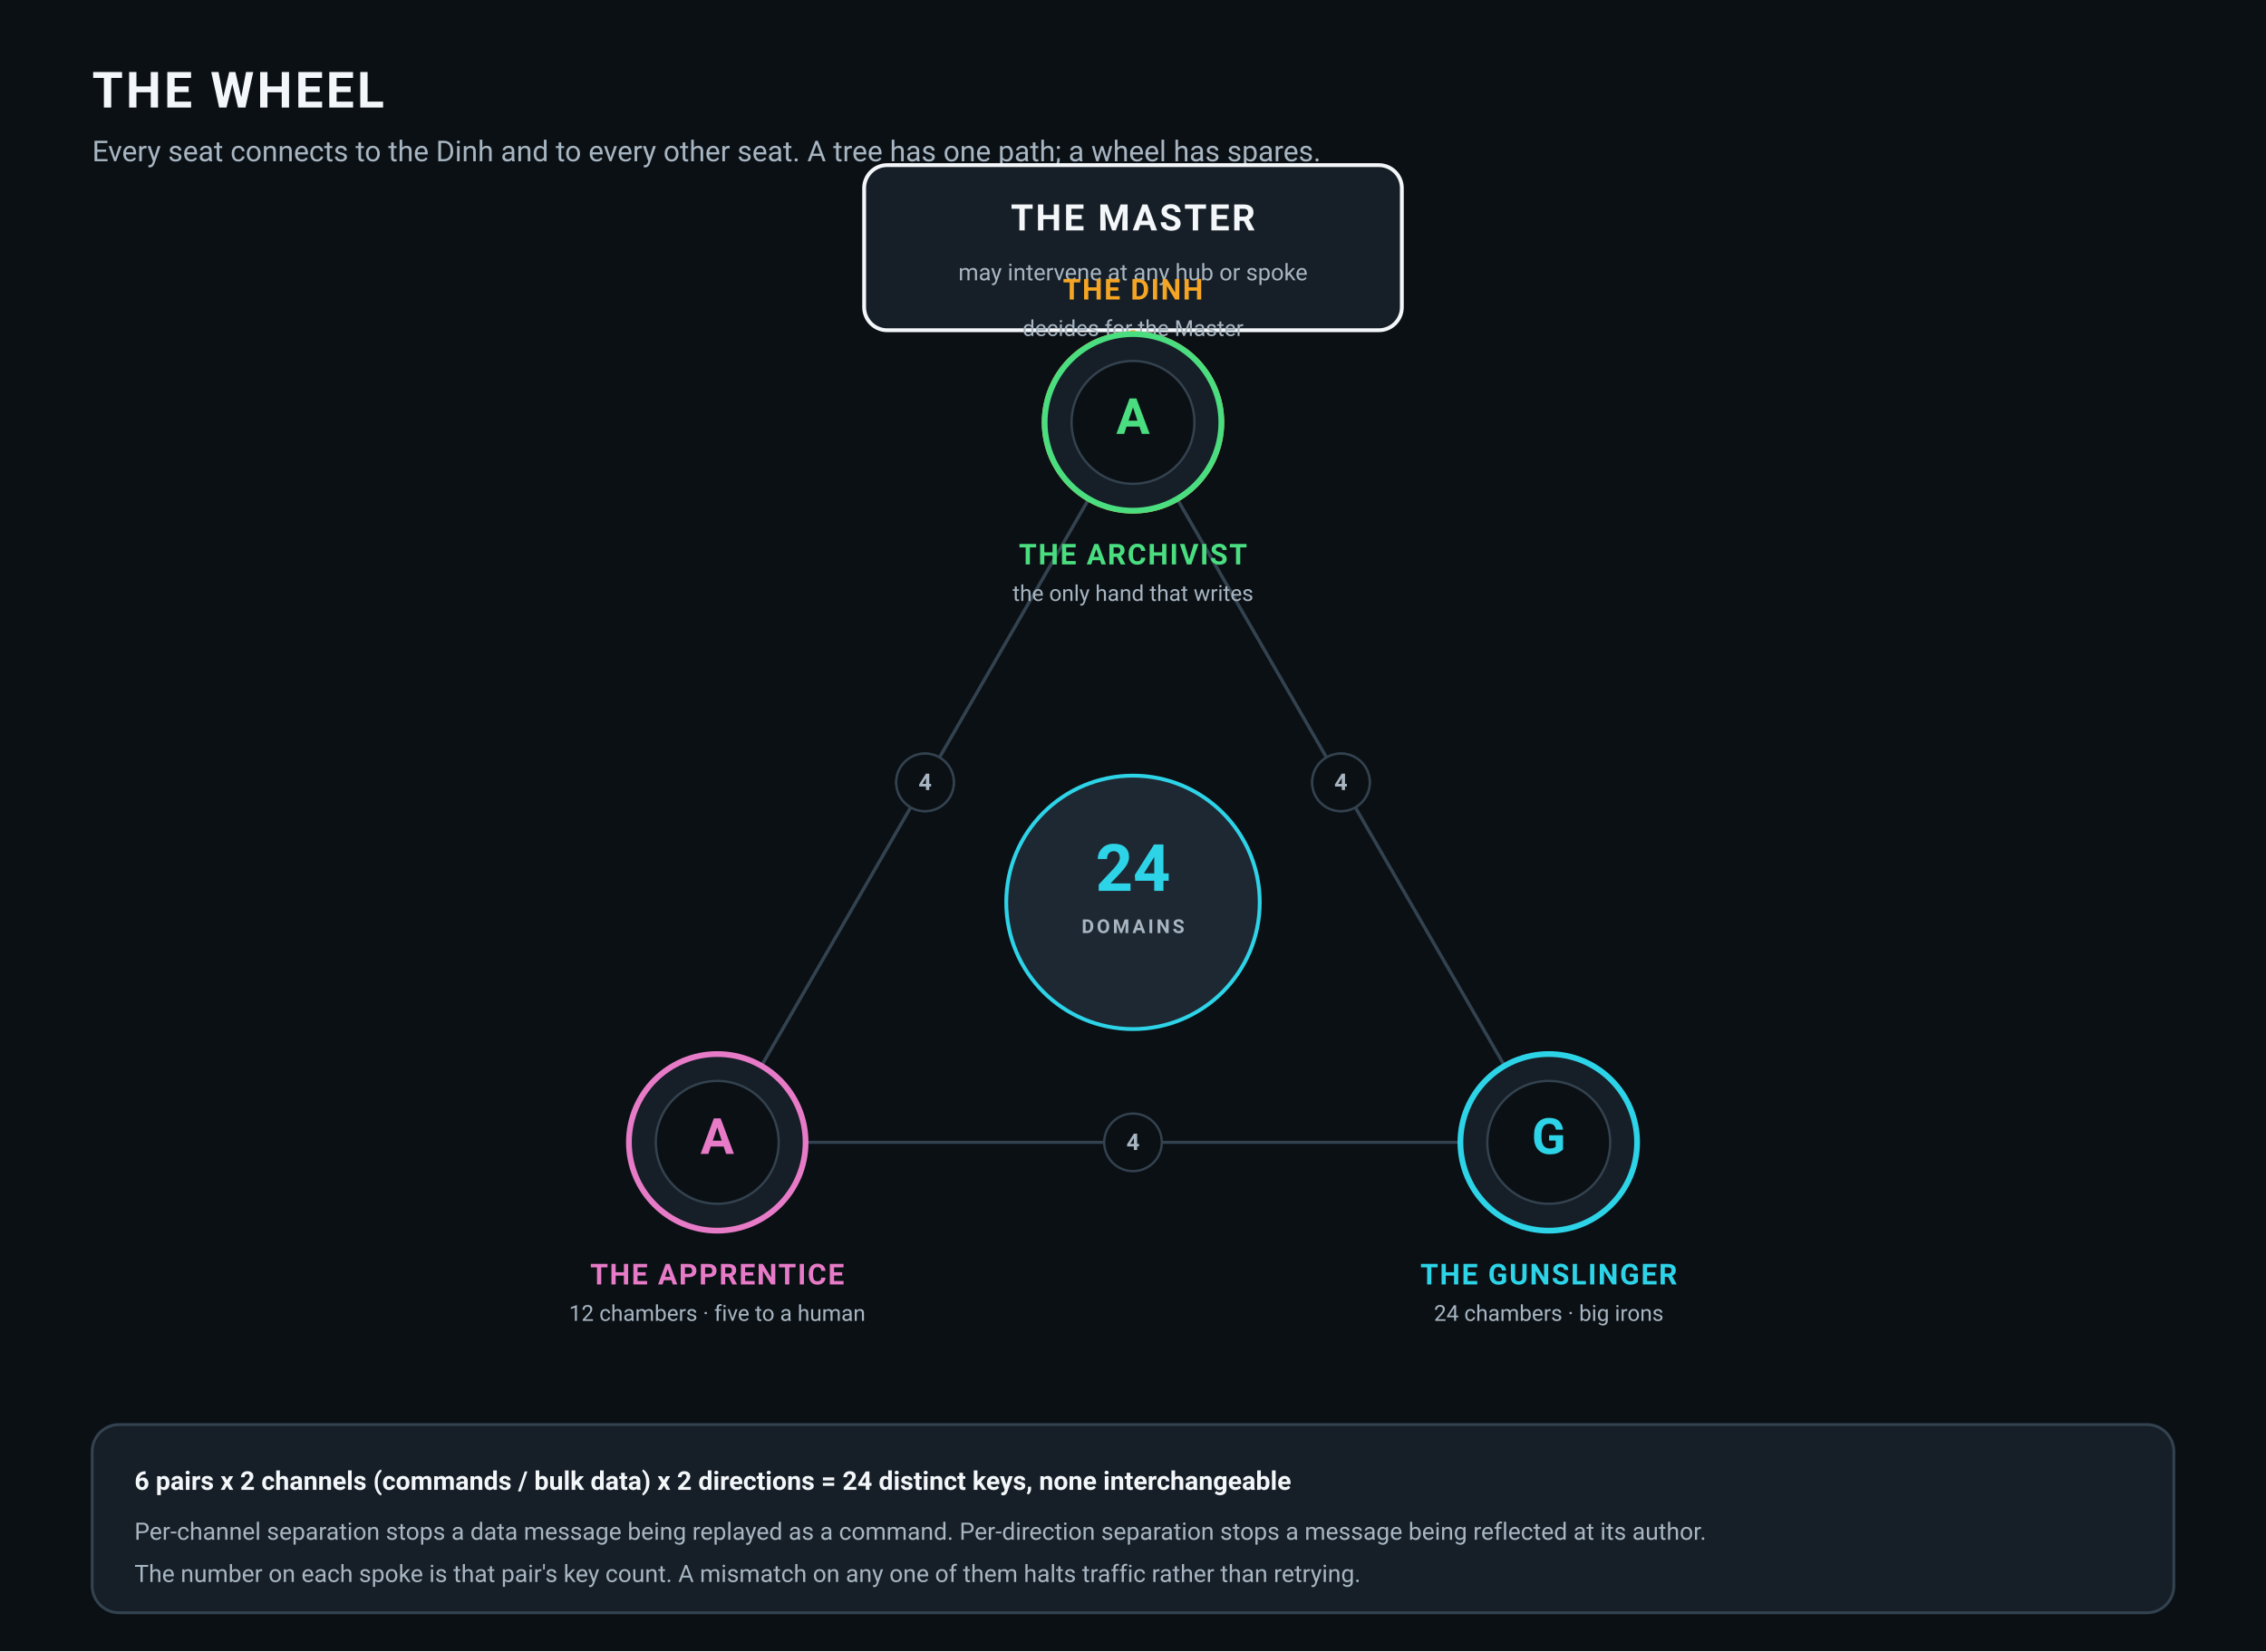
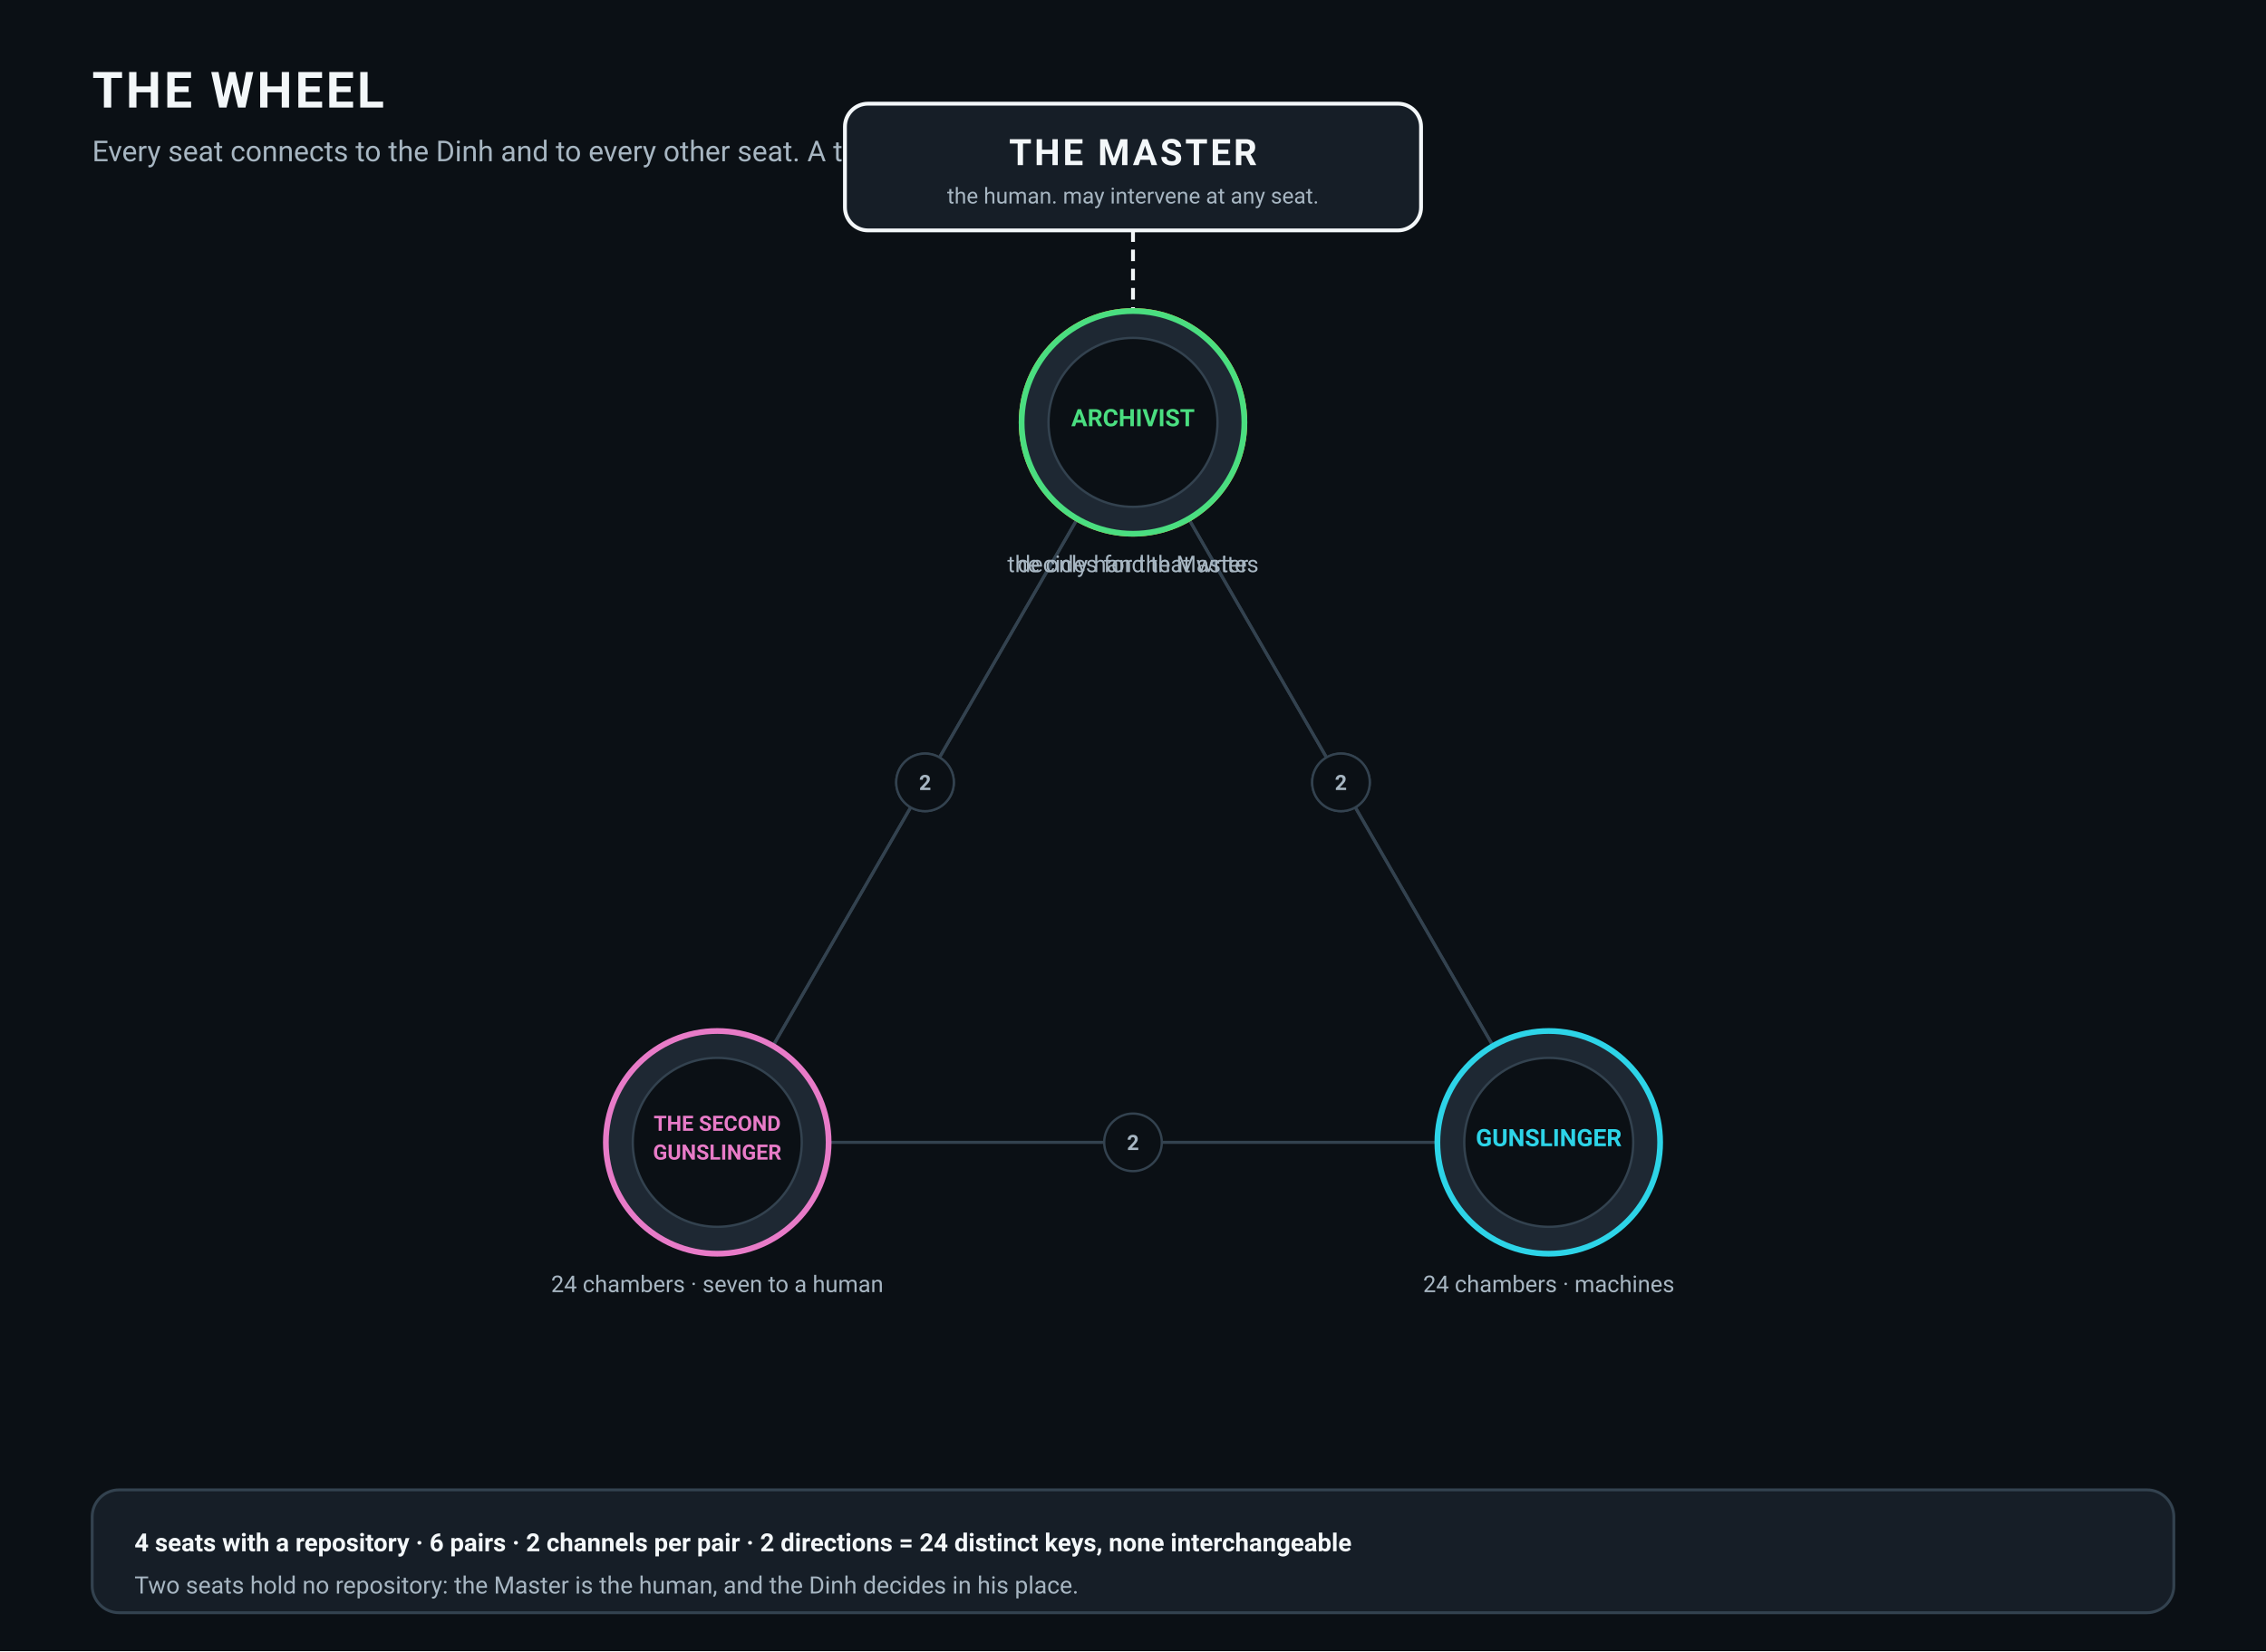
<svg xmlns="http://www.w3.org/2000/svg" width="1180" height="860" viewBox="0 0 1180 860" role="img" aria-labelledby="t d" font-family="ui-sans-serif,-apple-system,Segoe UI,Roboto,Helvetica,Arial,sans-serif">
  <rect width="1180" height="860" fill="#0B1015" />
  <text x="48" y="56" font-size="26" fill="#F3F7F9" text-anchor="start" font-weight="700" letter-spacing="1.5">THE WHEEL</text>
  <text x="48" y="84" font-size="15" fill="#A7B6C2" text-anchor="start" font-weight="400" letter-spacing="0">Every seat connects to the Dinh and to every other seat. A tree has one path; a wheel has spares.</text>
  <line x1="590.0" y1="220.0" x2="806.5" y2="595.0" stroke="#33424F" stroke-width="1.6" />
  <circle cx="698.3" cy="407.5" r="15" fill="#0B1015" stroke="#33424F" stroke-width="1.2" />
-   <text x="698.253" y="411.5" font-size="12" fill="#A7B6C2" text-anchor="middle" font-weight="700" letter-spacing="0">4</text>
+   <text x="698.253" y="411.5" font-size="11" fill="#A7B6C2" text-anchor="middle" font-weight="700" letter-spacing="0">2</text>
  <line x1="590.0" y1="220.0" x2="373.5" y2="595.0" stroke="#33424F" stroke-width="1.6" />
  <circle cx="481.7" cy="407.5" r="15" fill="#0B1015" stroke="#33424F" stroke-width="1.2" />
-   <text x="481.747" y="411.5" font-size="12" fill="#A7B6C2" text-anchor="middle" font-weight="700" letter-spacing="0">4</text>
+   <text x="481.747" y="411.5" font-size="11" fill="#A7B6C2" text-anchor="middle" font-weight="700" letter-spacing="0">2</text>
  <line x1="590.0" y1="220.0" x2="590.0" y2="220.0" stroke="#33424F" stroke-width="1.6" />
  <circle cx="590.0" cy="220.0" r="15" fill="#0B1015" stroke="#33424F" stroke-width="1.2" />
-   <text x="590.0" y="224.0" font-size="12" fill="#A7B6C2" text-anchor="middle" font-weight="700" letter-spacing="0">4</text>
+   <text x="590.0" y="224.0" font-size="11" fill="#A7B6C2" text-anchor="middle" font-weight="700" letter-spacing="0">2</text>
  <line x1="806.5" y1="595.0" x2="373.5" y2="595.0" stroke="#33424F" stroke-width="1.6" />
  <circle cx="590.0" cy="595.0" r="15" fill="#0B1015" stroke="#33424F" stroke-width="1.2" />
-   <text x="590.0" y="599.0" font-size="12" fill="#A7B6C2" text-anchor="middle" font-weight="700" letter-spacing="0">4</text>
+   <text x="590.0" y="599.0" font-size="11" fill="#A7B6C2" text-anchor="middle" font-weight="700" letter-spacing="0">2</text>
  <line x1="806.5" y1="595.0" x2="590.0" y2="220.0" stroke="#33424F" stroke-width="1.6" />
  <circle cx="698.3" cy="407.5" r="15" fill="#0B1015" stroke="#33424F" stroke-width="1.2" />
-   <text x="698.253" y="411.5" font-size="12" fill="#A7B6C2" text-anchor="middle" font-weight="700" letter-spacing="0">4</text>
+   <text x="698.253" y="411.5" font-size="11" fill="#A7B6C2" text-anchor="middle" font-weight="700" letter-spacing="0">2</text>
  <line x1="373.5" y1="595.0" x2="590.0" y2="220.0" stroke="#33424F" stroke-width="1.6" />
  <circle cx="481.7" cy="407.5" r="15" fill="#0B1015" stroke="#33424F" stroke-width="1.2" />
-   <text x="481.747" y="411.5" font-size="12" fill="#A7B6C2" text-anchor="middle" font-weight="700" letter-spacing="0">4</text>
-   <rect x="450.0" y="86" width="280" height="86" rx="12" fill="#161E27" stroke="#F3F7F9" stroke-width="2" />
-   <text x="590.0" y="120" font-size="19" fill="#F3F7F9" text-anchor="middle" font-weight="700" letter-spacing="1.2">THE MASTER</text>
-   <text x="590.0" y="146" font-size="12" fill="#A7B6C2" text-anchor="middle" font-weight="400" letter-spacing="0">may intervene at any hub or spoke</text>
-   <line x1="590.0" y1="172" x2="590.0" y2="174.0" stroke="#F5A524" stroke-width="2.5" />
-   <circle cx="590.0" cy="220.0" r="46" fill="#161E27" stroke="#F5A524" stroke-width="3" />
-   <circle cx="590.0" cy="220.0" r="32" fill="#0B1015" stroke="#33424F" stroke-width="1.2" />
-   <text x="590.0" y="226.0" font-size="26" fill="#F5A524" text-anchor="middle" font-weight="700" letter-spacing="0">D</text>
-   <text x="590.0" y="156.0" font-size="15" fill="#F5A524" text-anchor="middle" font-weight="700" letter-spacing="0.8">THE DINH</text>
-   <text x="590.0" y="175.0" font-size="11.5" fill="#A7B6C2" text-anchor="middle" font-weight="400" letter-spacing="0">decides for the Master</text>
-   <circle cx="806.5" cy="595.0" r="46" fill="#161E27" stroke="#2DD4E8" stroke-width="3" />
-   <circle cx="806.5" cy="595.0" r="32" fill="#0B1015" stroke="#33424F" stroke-width="1.2" />
-   <text x="806.506" y="601.0" font-size="26" fill="#2DD4E8" text-anchor="middle" font-weight="700" letter-spacing="0">G</text>
-   <text x="806.506" y="669.0" font-size="15" fill="#2DD4E8" text-anchor="middle" font-weight="700" letter-spacing="0.8">THE GUNSLINGER</text>
-   <text x="806.506" y="688.0" font-size="11.5" fill="#A7B6C2" text-anchor="middle" font-weight="400" letter-spacing="0">24 chambers · big irons</text>
-   <circle cx="373.5" cy="595.0" r="46" fill="#161E27" stroke="#E87BC8" stroke-width="3" />
-   <circle cx="373.5" cy="595.0" r="32" fill="#0B1015" stroke="#33424F" stroke-width="1.2" />
-   <text x="373.494" y="601.0" font-size="26" fill="#E87BC8" text-anchor="middle" font-weight="700" letter-spacing="0">A</text>
-   <text x="373.494" y="669.0" font-size="15" fill="#E87BC8" text-anchor="middle" font-weight="700" letter-spacing="0.8">THE APPRENTICE</text>
-   <text x="373.494" y="688.0" font-size="11.5" fill="#A7B6C2" text-anchor="middle" font-weight="400" letter-spacing="0">12 chambers · five to a human</text>
-   <circle cx="590.0" cy="220.0" r="46" fill="#161E27" stroke="#4ADE80" stroke-width="3" />
-   <circle cx="590.0" cy="220.0" r="32" fill="#0B1015" stroke="#33424F" stroke-width="1.2" />
-   <text x="590.0" y="226.0" font-size="26" fill="#4ADE80" text-anchor="middle" font-weight="700" letter-spacing="0">A</text>
-   <text x="590.0" y="294.0" font-size="15" fill="#4ADE80" text-anchor="middle" font-weight="700" letter-spacing="0.8">THE ARCHIVIST</text>
-   <text x="590.0" y="313.0" font-size="11.5" fill="#A7B6C2" text-anchor="middle" font-weight="400" letter-spacing="0">the only hand that writes</text>
-   <circle cx="590.0" cy="470" r="66" fill="#1E2833" stroke="#2DD4E8" stroke-width="2" />
-   <text x="590.0" y="464" font-size="34" fill="#2DD4E8" text-anchor="middle" font-weight="700" letter-spacing="0">24</text>
-   <text x="590.0" y="486" font-size="10" fill="#A7B6C2" text-anchor="middle" font-weight="600" letter-spacing="1.4">DOMAINS</text>
-   <rect x="48" y="742" width="1084" height="98" rx="14" fill="#161E27" stroke="#33424F" stroke-width="1.5" />
-   <text x="70" y="776" font-size="13.5" fill="#F3F7F9" text-anchor="start" font-weight="600" letter-spacing="0">6 pairs  x  2 channels (commands / bulk data)  x  2 directions  =  24 distinct keys, none interchangeable</text>
-   <text x="70" y="802" font-size="12.5" fill="#A7B6C2" text-anchor="start" font-weight="400" letter-spacing="0">Per-channel separation stops a data message being replayed as a command. Per-direction separation stops a message being reflected at its author.</text>
-   <text x="70" y="824" font-size="12.5" fill="#A7B6C2" text-anchor="start" font-weight="400" letter-spacing="0">The number on each spoke is that pair's key count. A mismatch on any one of them halts traffic rather than retrying.</text>
+   <text x="481.747" y="411.5" font-size="11" fill="#A7B6C2" text-anchor="middle" font-weight="700" letter-spacing="0">2</text>
+   <rect x="440.0" y="54" width="300" height="66" rx="12" fill="#161E27" stroke="#F3F7F9" stroke-width="2" />
+   <text x="590.0" y="86" font-size="19" fill="#F3F7F9" text-anchor="middle" font-weight="700" letter-spacing="1.4">THE MASTER</text>
+   <text x="590.0" y="106" font-size="11.5" fill="#A7B6C2" text-anchor="middle" font-weight="400" letter-spacing="0">the human. may intervene at any seat.</text>
+   <line x1="590.0" y1="120" x2="590.0" y2="162.0" stroke="#F3F7F9" stroke-width="2" stroke-dasharray="6 4" />
+   <circle cx="590.0" cy="220.0" r="58" fill="#1E2833" stroke="#F5A524" stroke-width="3" />
+   <circle cx="590.0" cy="220.0" r="44" fill="#0B1015" stroke="#33424F" stroke-width="1.2" />
+   <text x="590.0" y="222.0" font-size="12.5" fill="#F5A524" text-anchor="middle" font-weight="700" letter-spacing="0">DINH</text>
+   <text x="590.0" y="298.0" font-size="12" fill="#A7B6C2" text-anchor="middle" font-weight="400" letter-spacing="0">decides for the Master</text>
+   <circle cx="806.5" cy="595.0" r="58" fill="#1E2833" stroke="#2DD4E8" stroke-width="3" />
+   <circle cx="806.5" cy="595.0" r="44" fill="#0B1015" stroke="#33424F" stroke-width="1.2" />
+   <text x="806.506" y="597.0" font-size="12.5" fill="#2DD4E8" text-anchor="middle" font-weight="700" letter-spacing="0">GUNSLINGER</text>
+   <text x="806.506" y="673.0" font-size="12" fill="#A7B6C2" text-anchor="middle" font-weight="400" letter-spacing="0">24 chambers · machines</text>
+   <circle cx="373.5" cy="595.0" r="58" fill="#1E2833" stroke="#E87BC8" stroke-width="3" />
+   <circle cx="373.5" cy="595.0" r="44" fill="#0B1015" stroke="#33424F" stroke-width="1.2" />
+   <text x="373.494" y="589.0" font-size="11" fill="#E87BC8" text-anchor="middle" font-weight="700" letter-spacing="0">THE SECOND</text>
+   <text x="373.494" y="604.0" font-size="11" fill="#E87BC8" text-anchor="middle" font-weight="700" letter-spacing="0">GUNSLINGER</text>
+   <text x="373.494" y="673.0" font-size="12" fill="#A7B6C2" text-anchor="middle" font-weight="400" letter-spacing="0">24 chambers · seven to a human</text>
+   <circle cx="590.0" cy="220.0" r="58" fill="#1E2833" stroke="#4ADE80" stroke-width="3" />
+   <circle cx="590.0" cy="220.0" r="44" fill="#0B1015" stroke="#33424F" stroke-width="1.2" />
+   <text x="590.0" y="222.0" font-size="12.5" fill="#4ADE80" text-anchor="middle" font-weight="700" letter-spacing="0">ARCHIVIST</text>
+   <text x="590.0" y="298.0" font-size="12" fill="#A7B6C2" text-anchor="middle" font-weight="400" letter-spacing="0">the only hand that writes</text>
+   <rect x="48" y="776" width="1084" height="64" rx="14" fill="#161E27" stroke="#33424F" stroke-width="1.5" />
+   <text x="70" y="808" font-size="13" fill="#F3F7F9" text-anchor="start" font-weight="600" letter-spacing="0">4 seats with a repository   ·   6 pairs   ·   2 channels per pair   ·   2 directions   =   24 distinct keys, none interchangeable</text>
+   <text x="70" y="830" font-size="12.5" fill="#A7B6C2" text-anchor="start" font-weight="400" letter-spacing="0">Two seats hold no repository: the Master is the human, and the Dinh decides in his place.</text>
</svg>
